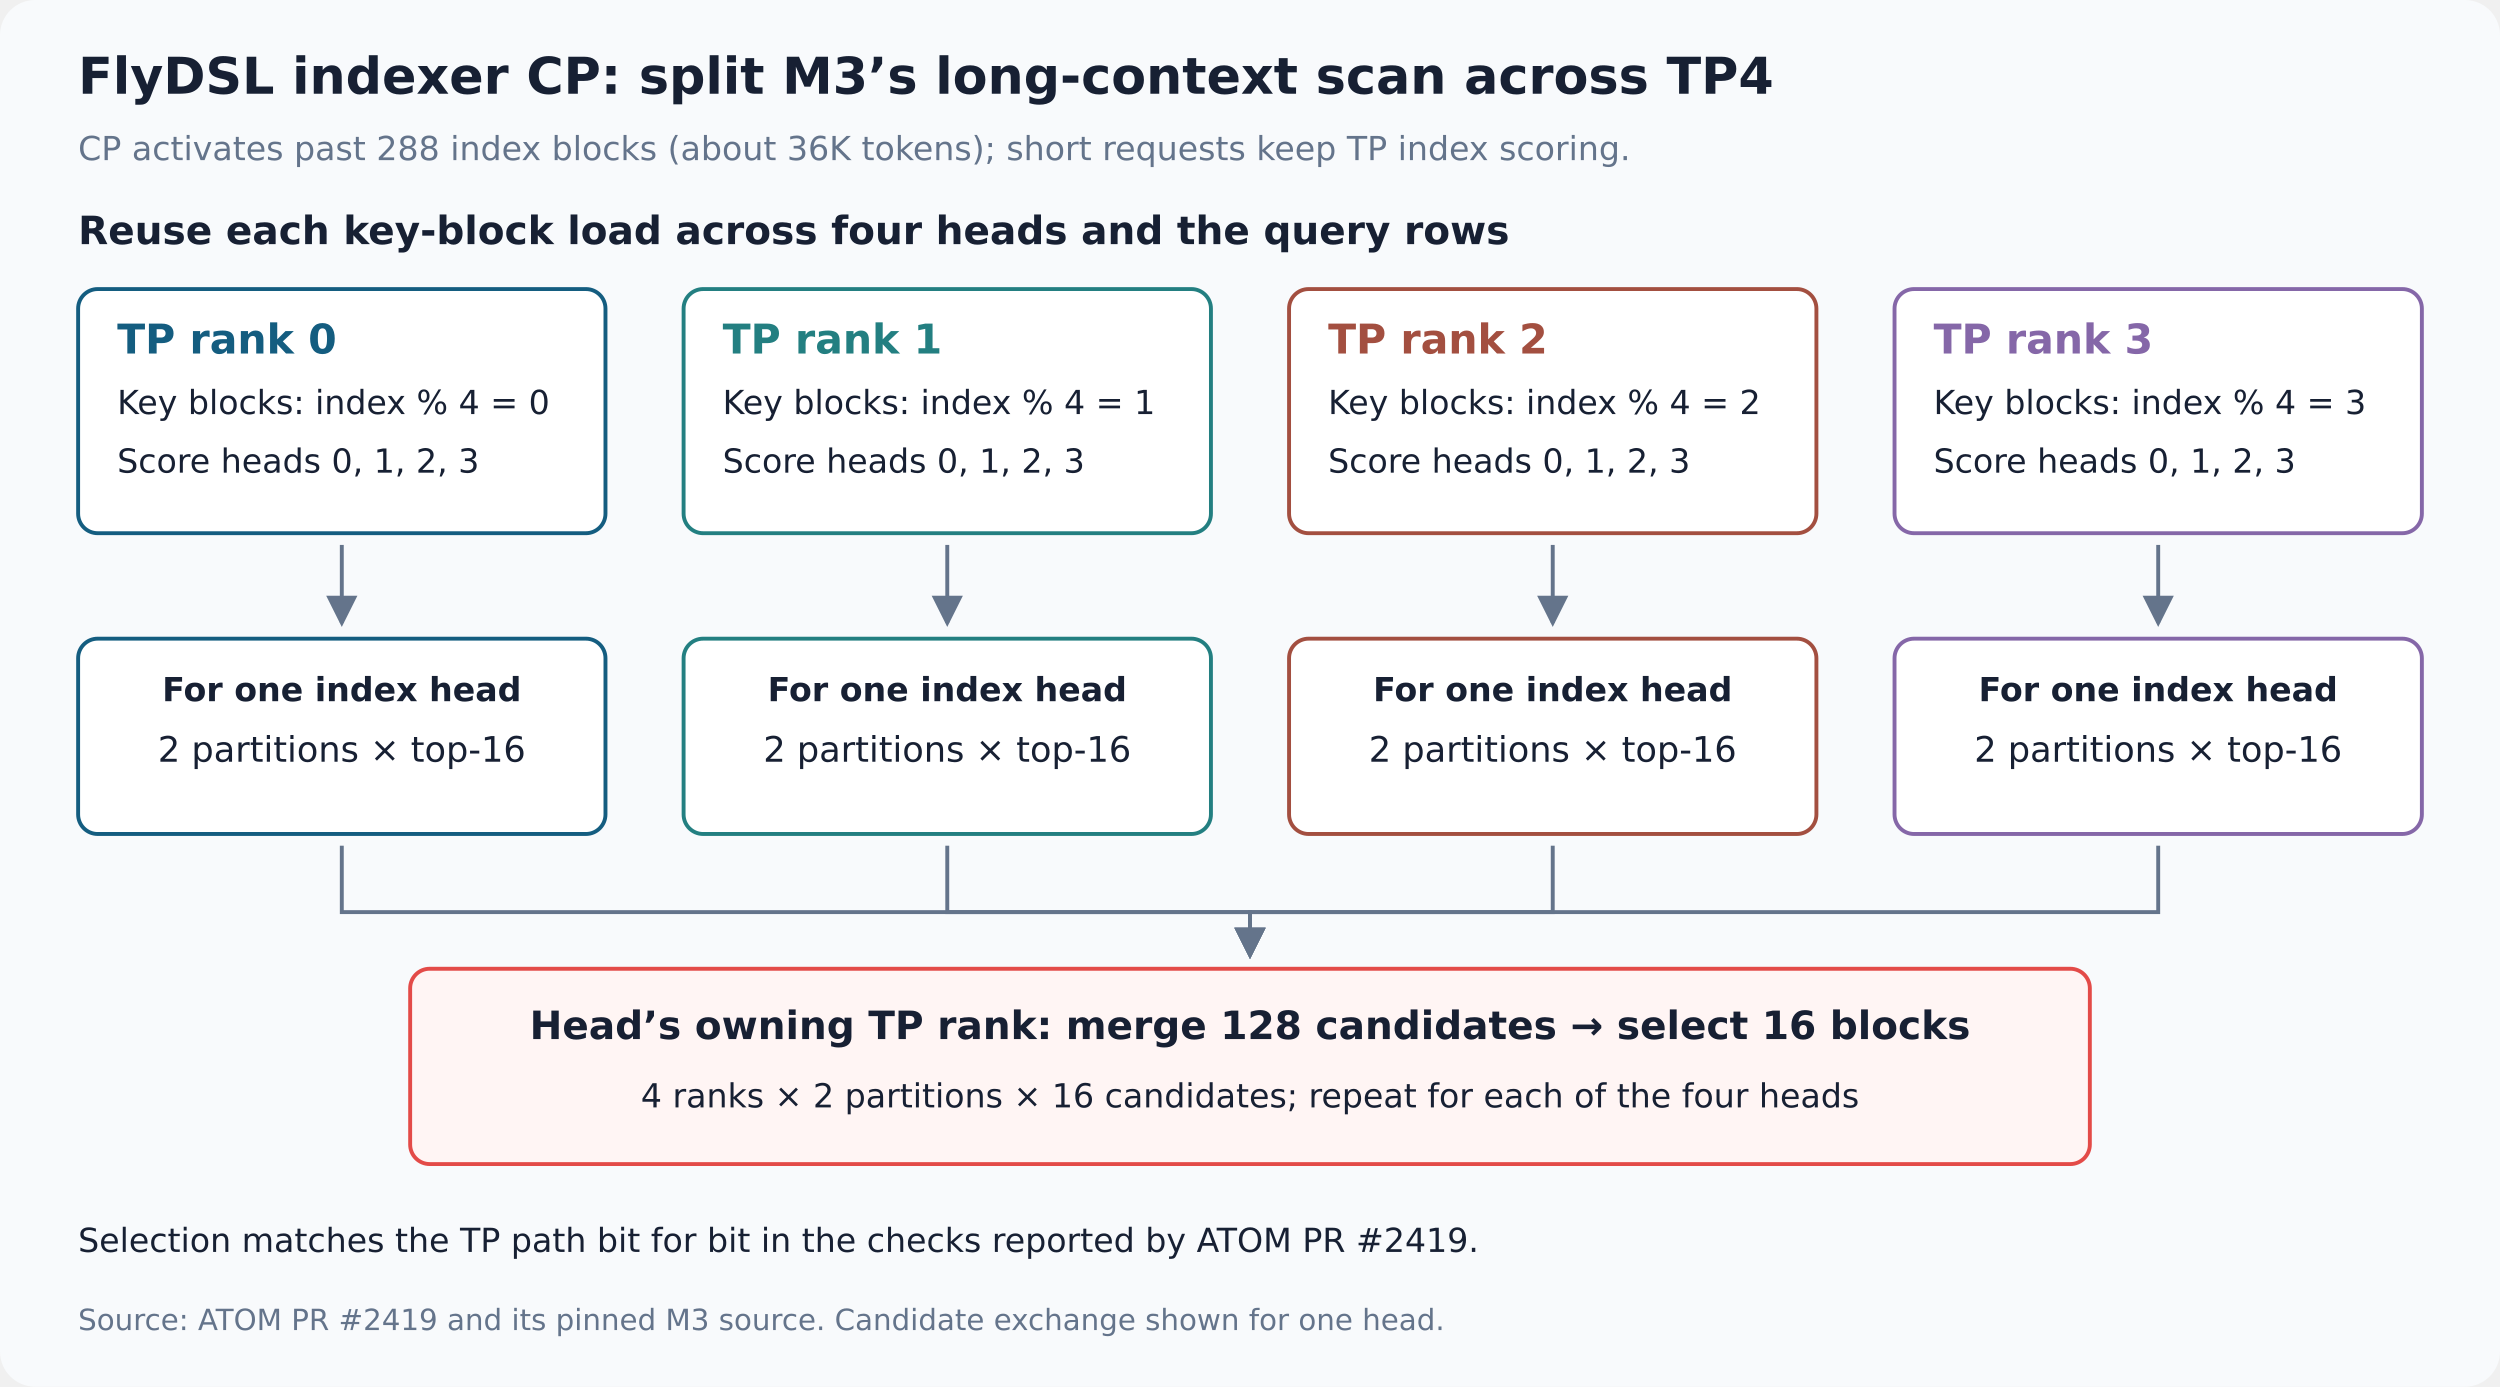
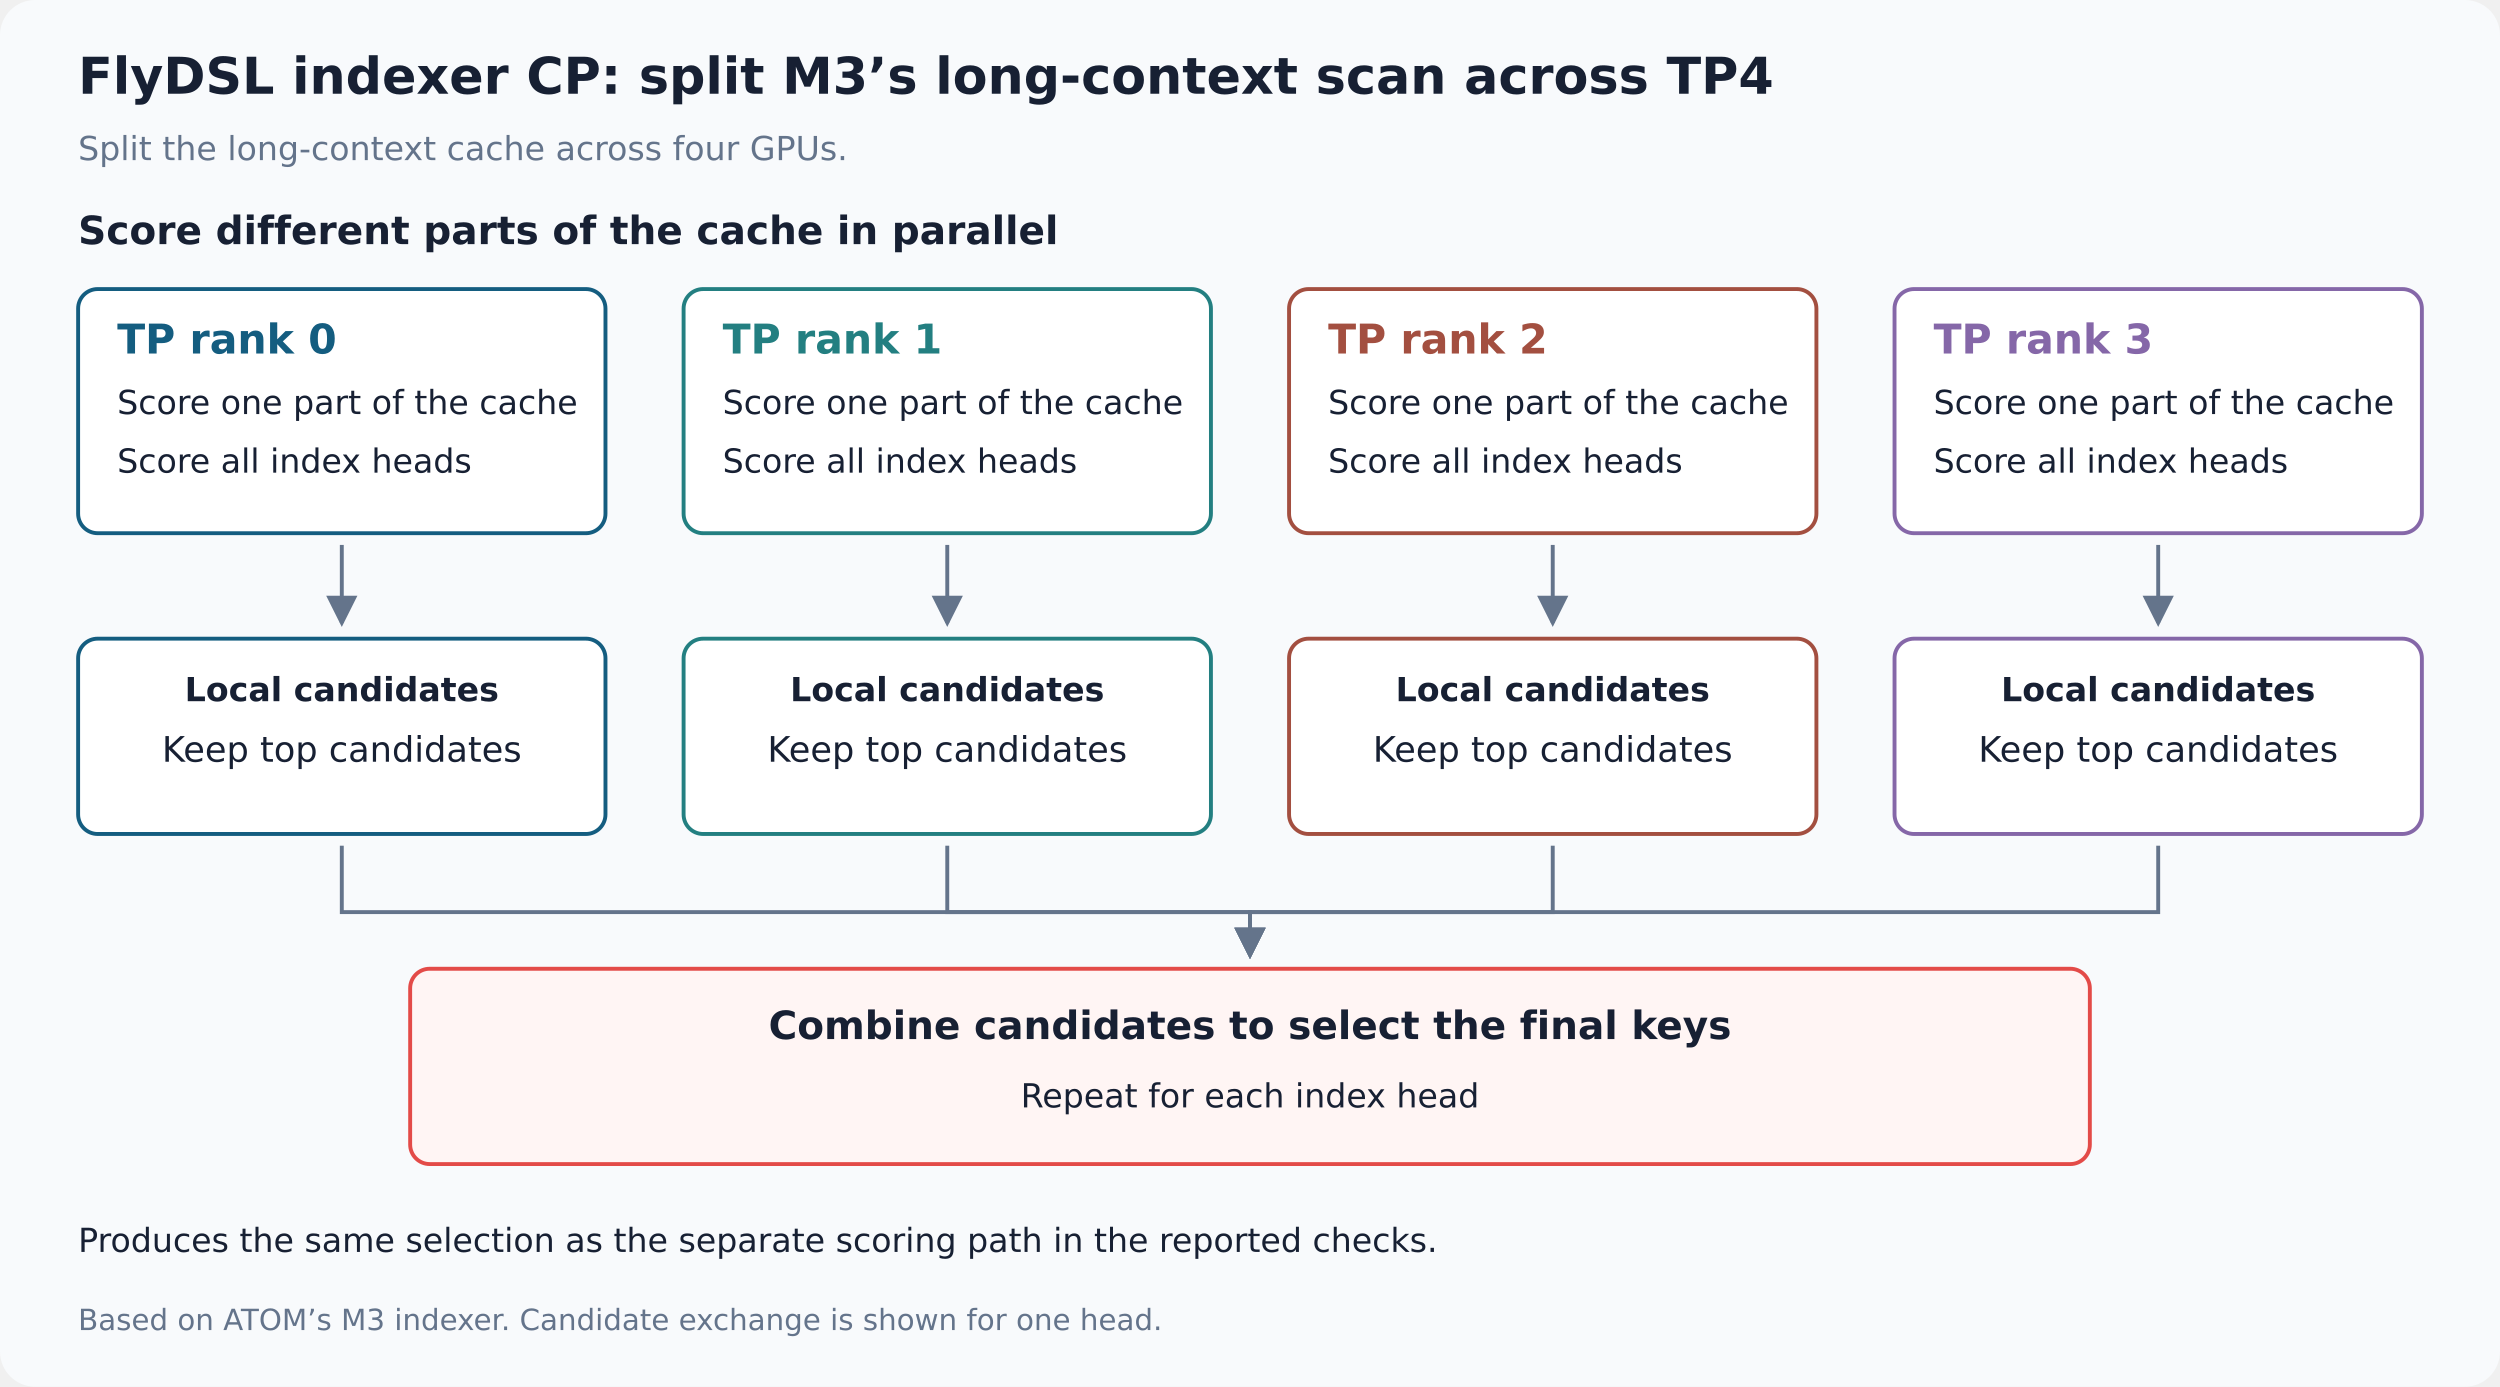
<svg xmlns="http://www.w3.org/2000/svg" width="1280" height="710" viewBox="0 0 1280 710" role="img" aria-labelledby="title desc">
  <defs>
    <marker id="arrow" markerWidth="8" markerHeight="8" refX="7" refY="4" orient="auto">
      <path d="M0 0 L8 4 L0 8" fill="#64748b" />
    </marker>
  </defs>
  <rect width="1280" height="710" rx="18" fill="#f8fafc" />
  <g font-family="DejaVu Sans,Arial,sans-serif" fill="#172033">
    <text x="40" y="48" font-size="26" font-weight="700" fill="#172033" text-anchor="start">FlyDSL indexer CP: split M3’s long-context scan across TP4</text>
-     <text x="40" y="82" font-size="17" font-weight="400" fill="#64748b" text-anchor="start">CP activates past 288 index blocks (about 36K tokens); short requests keep TP index scoring.</text>
-     <text x="40" y="125" font-size="20" font-weight="700" fill="#172033" text-anchor="start">Reuse each key-block load across four heads and the query rows</text>
+     <text x="40" y="82" font-size="17" font-weight="400" fill="#64748b" text-anchor="start">Split the long-context cache across four GPUs.</text>
+     <text x="40" y="125" font-size="20" font-weight="700" fill="#172033" text-anchor="start">Score different parts of the cache in parallel</text>
    <rect x="40" y="148" width="270" height="125" rx="10" fill="white" stroke="#145d80" stroke-width="2" />
    <text x="60" y="181" font-size="21" font-weight="700" fill="#145d80" text-anchor="start">TP rank 0</text>
-     <text x="60" y="212" font-size="17" font-weight="400" fill="#172033" text-anchor="start">Key blocks: index % 4 = 0</text>
-     <text x="60" y="242" font-size="17" font-weight="400" fill="#172033" text-anchor="start">Score heads 0, 1, 2, 3</text>
+     <text x="60" y="212" font-size="17" font-weight="400" fill="#172033" text-anchor="start">Score one part of the cache</text>
+     <text x="60" y="242" font-size="17" font-weight="400" fill="#172033" text-anchor="start">Score all index heads</text>
    <path d="M175 279 V319" fill="none" stroke="#64748b" stroke-width="2" marker-end="url(#arrow)" />
    <rect x="40" y="327" width="270" height="100" rx="10" fill="white" stroke="#145d80" stroke-width="2" />
-     <text x="175" y="359" font-size="17" font-weight="700" fill="#172033" text-anchor="middle">For one index head</text>
-     <text x="175" y="390" font-size="18" font-weight="400" fill="#172033" text-anchor="middle">2 partitions × top-16</text>
+     <text x="175" y="359" font-size="17" font-weight="700" fill="#172033" text-anchor="middle">Local candidates</text>
+     <text x="175" y="390" font-size="18" font-weight="400" fill="#172033" text-anchor="middle">Keep top candidates</text>
    <path d="M175 433 V467 H640 V489" fill="none" stroke="#64748b" stroke-width="2" marker-end="url(#arrow)" />
    <rect x="350" y="148" width="270" height="125" rx="10" fill="white" stroke="#237f81" stroke-width="2" />
    <text x="370" y="181" font-size="21" font-weight="700" fill="#237f81" text-anchor="start">TP rank 1</text>
-     <text x="370" y="212" font-size="17" font-weight="400" fill="#172033" text-anchor="start">Key blocks: index % 4 = 1</text>
-     <text x="370" y="242" font-size="17" font-weight="400" fill="#172033" text-anchor="start">Score heads 0, 1, 2, 3</text>
+     <text x="370" y="212" font-size="17" font-weight="400" fill="#172033" text-anchor="start">Score one part of the cache</text>
+     <text x="370" y="242" font-size="17" font-weight="400" fill="#172033" text-anchor="start">Score all index heads</text>
    <path d="M485 279 V319" fill="none" stroke="#64748b" stroke-width="2" marker-end="url(#arrow)" />
    <rect x="350" y="327" width="270" height="100" rx="10" fill="white" stroke="#237f81" stroke-width="2" />
-     <text x="485" y="359" font-size="17" font-weight="700" fill="#172033" text-anchor="middle">For one index head</text>
-     <text x="485" y="390" font-size="18" font-weight="400" fill="#172033" text-anchor="middle">2 partitions × top-16</text>
+     <text x="485" y="359" font-size="17" font-weight="700" fill="#172033" text-anchor="middle">Local candidates</text>
+     <text x="485" y="390" font-size="18" font-weight="400" fill="#172033" text-anchor="middle">Keep top candidates</text>
    <path d="M485 433 V467 H640 V489" fill="none" stroke="#64748b" stroke-width="2" marker-end="url(#arrow)" />
    <rect x="660" y="148" width="270" height="125" rx="10" fill="white" stroke="#a34f40" stroke-width="2" />
    <text x="680" y="181" font-size="21" font-weight="700" fill="#a34f40" text-anchor="start">TP rank 2</text>
-     <text x="680" y="212" font-size="17" font-weight="400" fill="#172033" text-anchor="start">Key blocks: index % 4 = 2</text>
-     <text x="680" y="242" font-size="17" font-weight="400" fill="#172033" text-anchor="start">Score heads 0, 1, 2, 3</text>
+     <text x="680" y="212" font-size="17" font-weight="400" fill="#172033" text-anchor="start">Score one part of the cache</text>
+     <text x="680" y="242" font-size="17" font-weight="400" fill="#172033" text-anchor="start">Score all index heads</text>
    <path d="M795 279 V319" fill="none" stroke="#64748b" stroke-width="2" marker-end="url(#arrow)" />
    <rect x="660" y="327" width="270" height="100" rx="10" fill="white" stroke="#a34f40" stroke-width="2" />
-     <text x="795" y="359" font-size="17" font-weight="700" fill="#172033" text-anchor="middle">For one index head</text>
-     <text x="795" y="390" font-size="18" font-weight="400" fill="#172033" text-anchor="middle">2 partitions × top-16</text>
+     <text x="795" y="359" font-size="17" font-weight="700" fill="#172033" text-anchor="middle">Local candidates</text>
+     <text x="795" y="390" font-size="18" font-weight="400" fill="#172033" text-anchor="middle">Keep top candidates</text>
    <path d="M795 433 V467 H640 V489" fill="none" stroke="#64748b" stroke-width="2" marker-end="url(#arrow)" />
    <rect x="970" y="148" width="270" height="125" rx="10" fill="white" stroke="#8567a8" stroke-width="2" />
    <text x="990" y="181" font-size="21" font-weight="700" fill="#8567a8" text-anchor="start">TP rank 3</text>
-     <text x="990" y="212" font-size="17" font-weight="400" fill="#172033" text-anchor="start">Key blocks: index % 4 = 3</text>
-     <text x="990" y="242" font-size="17" font-weight="400" fill="#172033" text-anchor="start">Score heads 0, 1, 2, 3</text>
+     <text x="990" y="212" font-size="17" font-weight="400" fill="#172033" text-anchor="start">Score one part of the cache</text>
+     <text x="990" y="242" font-size="17" font-weight="400" fill="#172033" text-anchor="start">Score all index heads</text>
    <path d="M1105 279 V319" fill="none" stroke="#64748b" stroke-width="2" marker-end="url(#arrow)" />
    <rect x="970" y="327" width="270" height="100" rx="10" fill="white" stroke="#8567a8" stroke-width="2" />
-     <text x="1105" y="359" font-size="17" font-weight="700" fill="#172033" text-anchor="middle">For one index head</text>
-     <text x="1105" y="390" font-size="18" font-weight="400" fill="#172033" text-anchor="middle">2 partitions × top-16</text>
+     <text x="1105" y="359" font-size="17" font-weight="700" fill="#172033" text-anchor="middle">Local candidates</text>
+     <text x="1105" y="390" font-size="18" font-weight="400" fill="#172033" text-anchor="middle">Keep top candidates</text>
    <path d="M1105 433 V467 H640 V489" fill="none" stroke="#64748b" stroke-width="2" marker-end="url(#arrow)" />
    <rect x="210" y="496" width="860" height="100" rx="10" fill="#fff5f4" stroke="#e34b48" stroke-width="2" />
-     <text x="640" y="532" font-size="20" font-weight="700" fill="#172033" text-anchor="middle">Head’s owning TP rank: merge 128 candidates → select 16 blocks</text>
-     <text x="640" y="567" font-size="17" font-weight="400" fill="#172033" text-anchor="middle">4 ranks × 2 partitions × 16 candidates; repeat for each of the four heads</text>
-     <text x="40" y="641" font-size="17" font-weight="500" fill="#172033" text-anchor="start">Selection matches the TP path bit for bit in the checks reported by ATOM PR #2419.</text>
-     <text x="40" y="681" font-size="15" font-weight="400" fill="#64748b" text-anchor="start">Source: ATOM PR #2419 and its pinned M3 source. Candidate exchange shown for one head.</text>
+     <text x="640" y="532" font-size="20" font-weight="700" fill="#172033" text-anchor="middle">Combine candidates to select the final keys</text>
+     <text x="640" y="567" font-size="17" font-weight="400" fill="#172033" text-anchor="middle">Repeat for each index head</text>
+     <text x="40" y="641" font-size="17" font-weight="500" fill="#172033" text-anchor="start">Produces the same selection as the separate scoring path in the reported checks.</text>
+     <text x="40" y="681" font-size="15" font-weight="400" fill="#64748b" text-anchor="start">Based on ATOM’s M3 indexer. Candidate exchange is shown for one head.</text>
  </g>
</svg>
